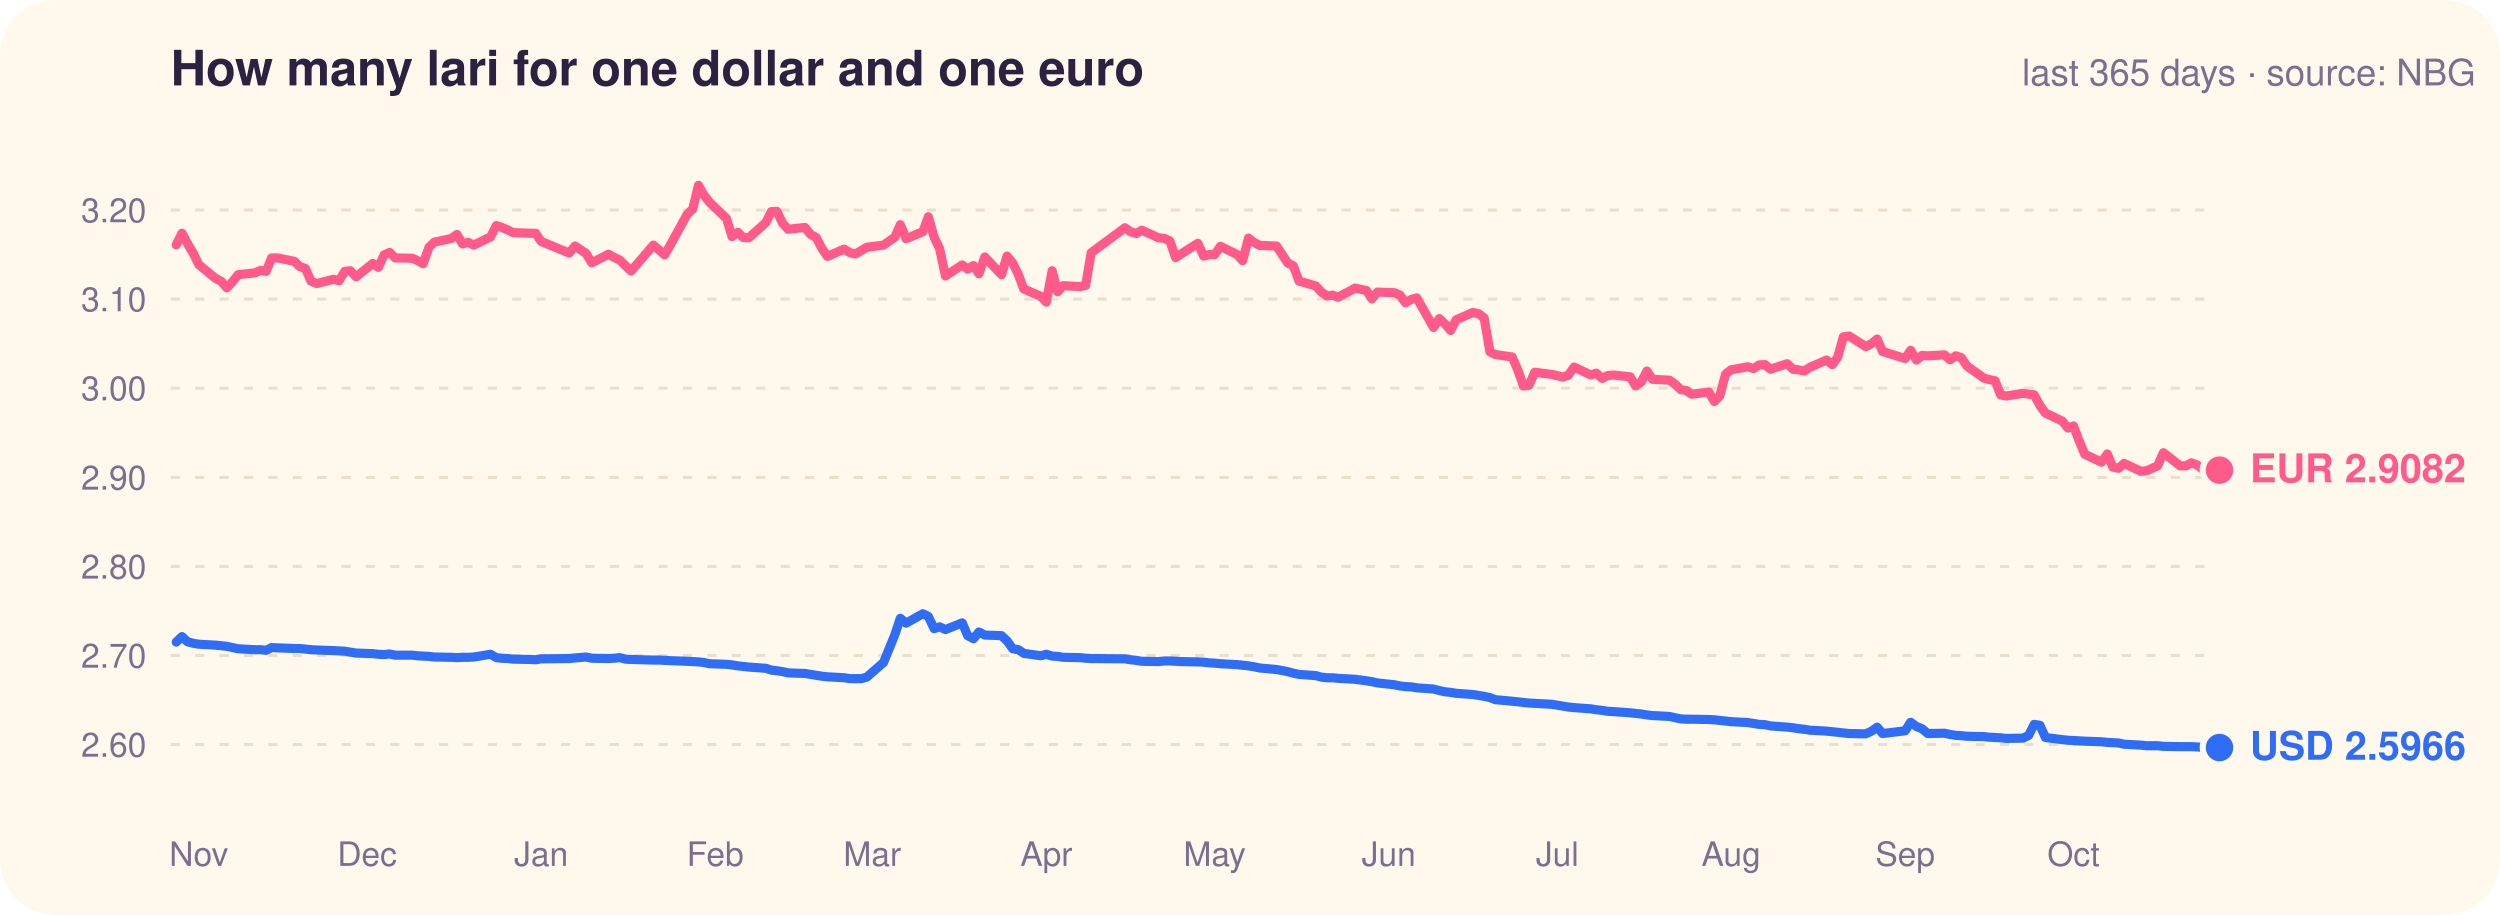
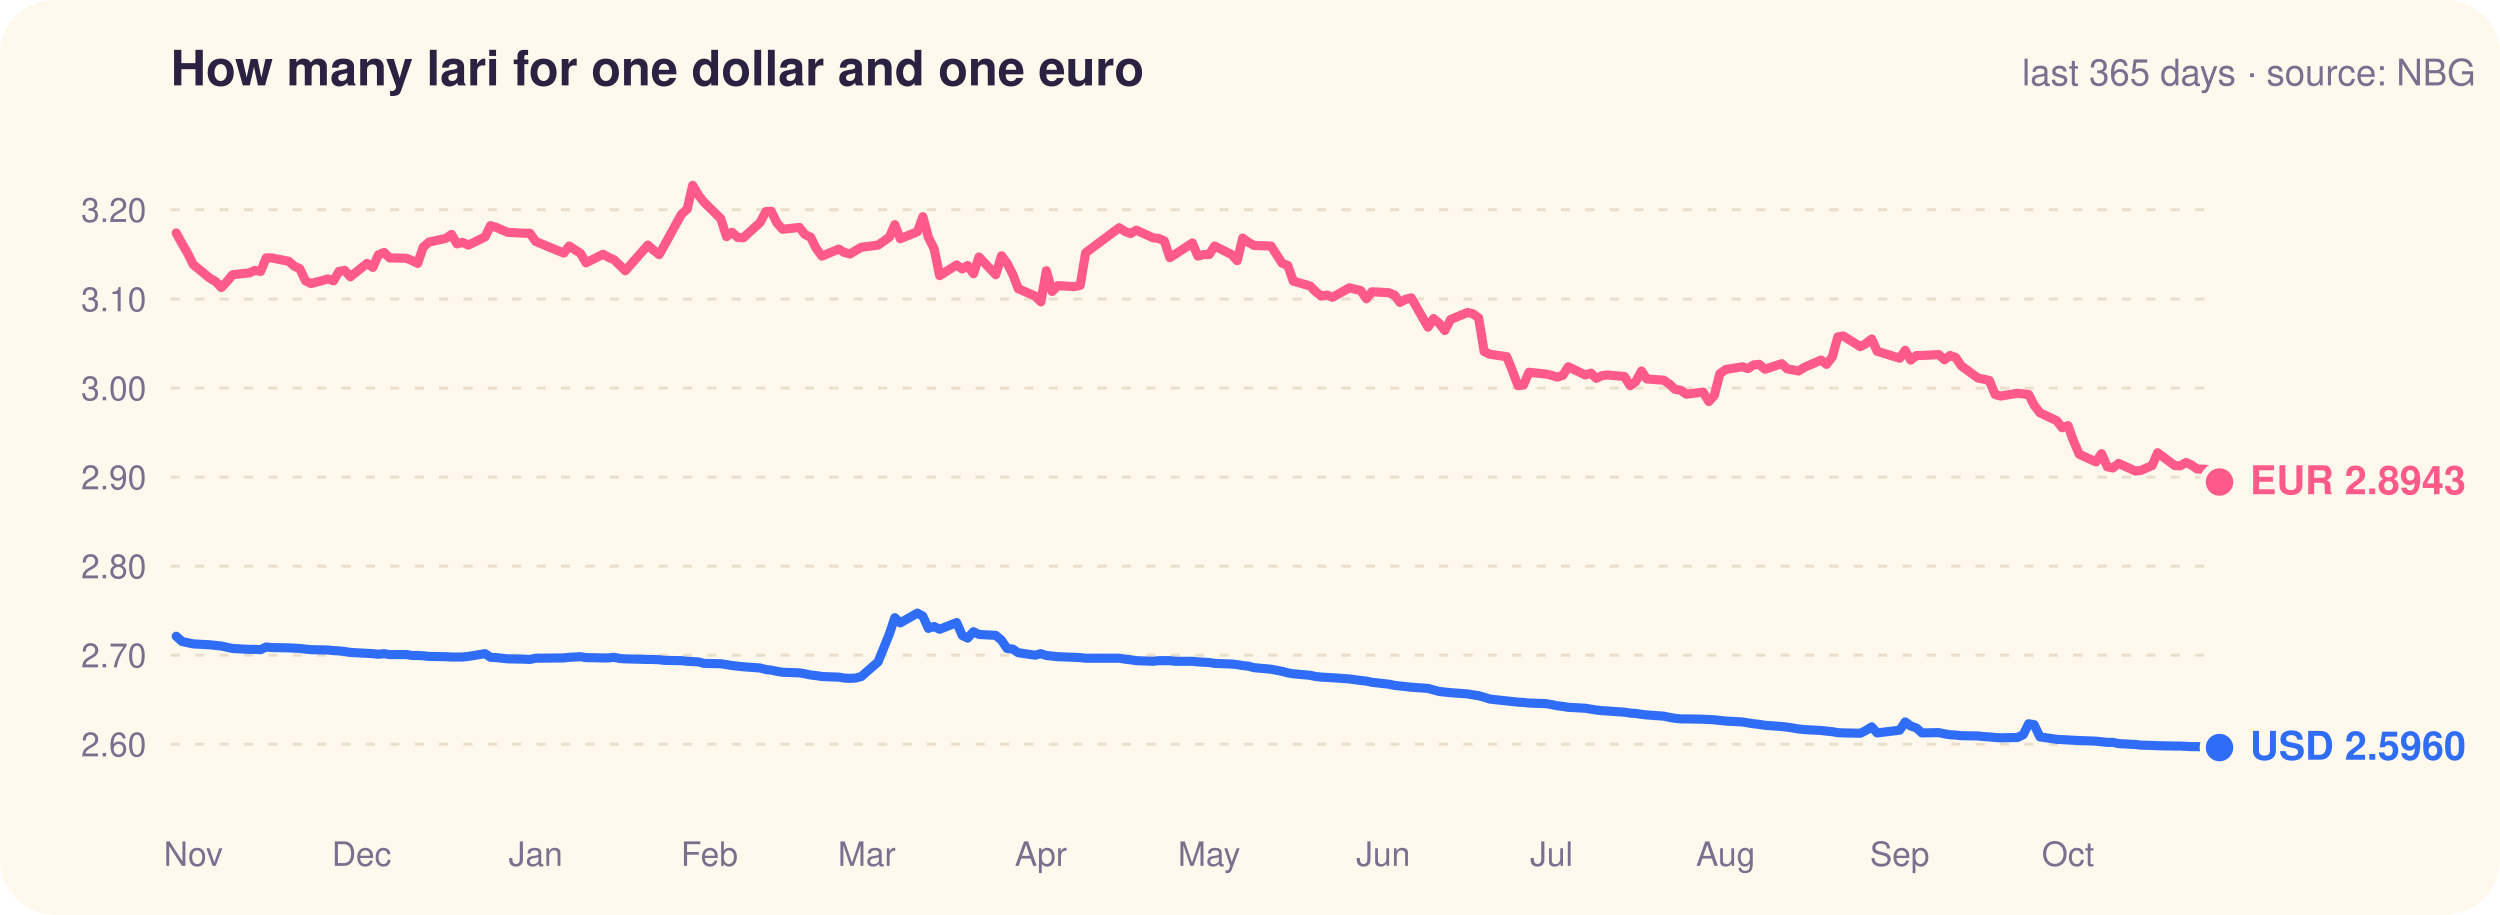
<svg xmlns="http://www.w3.org/2000/svg" viewBox="0 0 820 300" font-family="Segoe UI, Helvetica, Arial, sans-serif">
  <rect width="820" height="300" rx="18" fill="#fff8ec" />
  <text x="56" y="28" font-size="16" font-weight="700" fill="#2b2140">How many lari for one dollar and one euro</text>
  <text x="812" y="28" font-size="12" fill="#7a6f8f" text-anchor="end">last 365 days · source: NBG</text>
-   <line x1="56" x2="728" y1="244.2" y2="244.2" stroke="#eadfcc" stroke-dasharray="3 5" />
-   <text x="48" y="248.2" font-size="11" fill="#7a6f8f" text-anchor="end">2.60</text>
-   <line x1="56" x2="728" y1="215.0" y2="215.0" stroke="#eadfcc" stroke-dasharray="3 5" />
-   <text x="48" y="219.0" font-size="11" fill="#7a6f8f" text-anchor="end">2.70</text>
-   <line x1="56" x2="728" y1="185.8" y2="185.8" stroke="#eadfcc" stroke-dasharray="3 5" />
-   <text x="48" y="189.8" font-size="11" fill="#7a6f8f" text-anchor="end">2.80</text>
-   <line x1="56" x2="728" y1="156.6" y2="156.6" stroke="#eadfcc" stroke-dasharray="3 5" />
-   <text x="48" y="160.6" font-size="11" fill="#7a6f8f" text-anchor="end">2.90</text>
+   <line x1="56" x2="728" y1="244.1" y2="244.1" stroke="#eadfcc" stroke-dasharray="3 5" />
+   <text x="48" y="248.1" font-size="11" fill="#7a6f8f" text-anchor="end">2.60</text>
+   <line x1="56" x2="728" y1="214.9" y2="214.9" stroke="#eadfcc" stroke-dasharray="3 5" />
+   <text x="48" y="218.9" font-size="11" fill="#7a6f8f" text-anchor="end">2.70</text>
+   <line x1="56" x2="728" y1="185.7" y2="185.7" stroke="#eadfcc" stroke-dasharray="3 5" />
+   <text x="48" y="189.7" font-size="11" fill="#7a6f8f" text-anchor="end">2.80</text>
+   <line x1="56" x2="728" y1="156.5" y2="156.5" stroke="#eadfcc" stroke-dasharray="3 5" />
+   <text x="48" y="160.5" font-size="11" fill="#7a6f8f" text-anchor="end">2.90</text>
  <line x1="56" x2="728" y1="127.3" y2="127.3" stroke="#eadfcc" stroke-dasharray="3 5" />
  <text x="48" y="131.3" font-size="11" fill="#7a6f8f" text-anchor="end">3.00</text>
  <line x1="56" x2="728" y1="98.1" y2="98.1" stroke="#eadfcc" stroke-dasharray="3 5" />
  <text x="48" y="102.1" font-size="11" fill="#7a6f8f" text-anchor="end">3.10</text>
-   <line x1="56" x2="728" y1="68.9" y2="68.9" stroke="#eadfcc" stroke-dasharray="3 5" />
-   <text x="48" y="72.9" font-size="11" fill="#7a6f8f" text-anchor="end">3.20</text>
-   <text x="65.2" y="284" font-size="11" fill="#7a6f8f" text-anchor="middle">Nov</text>
-   <text x="120.4" y="284" font-size="11" fill="#7a6f8f" text-anchor="middle">Dec</text>
-   <text x="177.5" y="284" font-size="11" fill="#7a6f8f" text-anchor="middle">Jan</text>
-   <text x="234.6" y="284" font-size="11" fill="#7a6f8f" text-anchor="middle">Feb</text>
-   <text x="286.1" y="284" font-size="11" fill="#7a6f8f" text-anchor="middle">Mar</text>
-   <text x="343.2" y="284" font-size="11" fill="#7a6f8f" text-anchor="middle">Apr</text>
-   <text x="398.4" y="284" font-size="11" fill="#7a6f8f" text-anchor="middle">May</text>
-   <text x="455.5" y="284" font-size="11" fill="#7a6f8f" text-anchor="middle">Jun</text>
-   <text x="510.8" y="284" font-size="11" fill="#7a6f8f" text-anchor="middle">Jul</text>
-   <text x="567.8" y="284" font-size="11" fill="#7a6f8f" text-anchor="middle">Aug</text>
-   <text x="624.9" y="284" font-size="11" fill="#7a6f8f" text-anchor="middle">Sep</text>
-   <text x="680.1" y="284" font-size="11" fill="#7a6f8f" text-anchor="middle">Oct</text>
-   <path d="M57.8,210.6 L59.7,208.8 L61.5,210.5 L63.4,211.0 L65.2,211.3 L70.7,211.6 L72.6,211.8 L74.4,212.0 L76.3,212.4 L78.1,212.8 L83.6,213.1 L85.5,213.1 L87.3,213.3 L89.1,212.4 L91.0,212.5 L96.5,212.7 L98.3,212.7 L100.2,212.9 L102.0,213.1 L103.9,213.2 L109.4,213.4 L111.2,213.5 L113.1,213.6 L114.9,213.9 L116.8,214.2 L122.3,214.4 L124.1,214.6 L126.0,214.7 L127.8,214.5 L129.6,214.9 L135.2,214.9 L137.0,215.1 L138.8,215.2 L140.7,215.3 L142.5,215.5 L148.1,215.6 L149.9,215.7 L151.7,215.6 L153.6,215.6 L155.4,215.5 L160.9,214.6 L162.8,215.7 L164.6,215.9 L166.5,216.0 L168.3,216.2 L173.8,216.3 L175.7,216.4 L177.5,216.1 L186.7,216.0 L188.6,215.8 L192.2,215.5 L194.1,215.9 L199.6,216.0 L201.4,215.9 L203.3,215.7 L205.1,216.2 L207.0,216.3 L214.3,216.5 L216.2,216.5 L218.0,216.6 L219.9,216.7 L225.4,216.9 L227.2,217.0 L229.1,217.1 L230.9,217.3 L232.7,217.7 L238.3,217.9 L240.1,218.1 L242.0,218.4 L243.8,218.6 L245.6,218.8 L251.2,219.2 L253.0,219.8 L254.8,220.0 L256.7,220.3 L258.5,220.7 L264.0,220.9 L265.9,221.2 L267.7,221.5 L269.6,221.8 L271.4,222.0 L276.9,222.3 L278.8,222.6 L280.6,222.6 L282.5,222.6 L284.3,222.1 L289.8,217.3 L293.5,208.2 L295.3,202.8 L297.2,204.4 L302.7,201.3 L304.5,202.2 L306.4,206.2 L308.2,205.6 L310.1,206.5 L315.6,204.3 L317.4,208.5 L319.3,209.5 L321.1,207.3 L323.0,208.3 L328.5,208.5 L330.3,210.2 L332.2,212.8 L334.0,213.1 L335.8,214.3 L341.4,215.1 L343.2,214.6 L345.1,215.2 L346.9,215.3 L348.7,215.6 L354.3,215.7 L356.1,215.9 L357.9,216.0 L369.0,216.1 L370.8,216.4 L372.7,216.6 L374.5,216.9 L380.0,217.0 L381.9,216.8 L383.7,216.8 L385.6,216.9 L387.4,217.0 L392.9,217.1 L394.8,217.2 L396.6,217.4 L398.4,217.5 L400.3,217.7 L405.8,218.0 L407.6,218.2 L409.5,218.4 L411.3,218.7 L413.2,219.1 L418.7,219.6 L422.4,220.3 L424.2,220.8 L426.1,221.2 L431.6,221.6 L433.4,222.1 L435.3,222.3 L437.1,222.3 L438.9,222.5 L444.5,222.8 L448.2,223.3 L450.0,223.6 L451.8,224.0 L457.4,224.6 L459.2,225.0 L461.0,225.2 L462.9,225.3 L464.7,225.6 L470.2,226.0 L472.1,226.5 L473.9,226.9 L475.8,227.1 L477.6,227.4 L483.1,227.8 L485.0,228.1 L486.8,228.4 L488.7,228.8 L490.5,229.5 L496.0,230.0 L497.9,230.2 L499.7,230.4 L501.5,230.6 L503.4,230.7 L508.9,231.0 L510.8,231.3 L512.6,231.6 L514.4,231.9 L516.3,232.1 L521.8,232.5 L523.6,232.8 L525.5,233.0 L527.3,233.3 L529.2,233.4 L534.7,233.8 L536.5,234.0 L538.4,234.2 L540.2,234.5 L542.0,234.7 L547.6,235.0 L549.4,235.4 L551.3,235.8 L553.1,235.9 L554.9,235.9 L560.5,236.0 L562.3,236.1 L564.1,236.3 L566.0,236.5 L567.8,236.7 L573.3,237.0 L575.2,237.3 L577.0,237.6 L578.9,237.7 L580.7,238.1 L586.2,238.5 L588.1,238.7 L589.9,239.0 L591.8,239.2 L593.6,239.5 L599.1,239.8 L601.0,240.0 L602.8,240.2 L604.6,240.4 L606.5,240.6 L612.0,240.7 L613.9,239.8 L615.7,238.5 L617.5,240.6 L624.9,239.7 L626.7,236.9 L628.6,238.3 L630.4,239.0 L632.3,240.6 L637.8,240.5 L639.6,240.9 L641.5,241.2 L643.3,241.3 L645.2,241.5 L650.7,241.6 L652.5,241.8 L654.4,241.9 L656.2,242.0 L658.0,242.2 L663.6,242.1 L665.4,241.2 L667.2,237.6 L669.1,237.9 L670.9,241.9 L676.4,242.6 L678.3,242.8 L680.1,242.9 L682.0,243.0 L683.8,243.1 L689.3,243.3 L691.2,243.5 L693.0,243.6 L694.9,243.7 L696.7,244.1 L702.2,244.4 L704.1,244.6 L707.7,244.6 L709.6,244.8 L715.1,244.9 L717.0,244.9 L718.8,244.9 L720.6,245.0 L722.5,245.1 L728.0,245.2" fill="none" stroke="#2f6df6" stroke-width="3" stroke-linejoin="round" stroke-linecap="round" />
+   <line x1="56" x2="728" y1="68.8" y2="68.8" stroke="#eadfcc" stroke-dasharray="3 5" />
+   <text x="48" y="72.8" font-size="11" fill="#7a6f8f" text-anchor="end">3.20</text>
+   <text x="63.4" y="284" font-size="11" fill="#7a6f8f" text-anchor="middle">Nov</text>
+   <text x="118.6" y="284" font-size="11" fill="#7a6f8f" text-anchor="middle">Dec</text>
+   <text x="175.7" y="284" font-size="11" fill="#7a6f8f" text-anchor="middle">Jan</text>
+   <text x="232.7" y="284" font-size="11" fill="#7a6f8f" text-anchor="middle">Feb</text>
+   <text x="284.3" y="284" font-size="11" fill="#7a6f8f" text-anchor="middle">Mar</text>
+   <text x="341.4" y="284" font-size="11" fill="#7a6f8f" text-anchor="middle">Apr</text>
+   <text x="396.6" y="284" font-size="11" fill="#7a6f8f" text-anchor="middle">May</text>
+   <text x="453.7" y="284" font-size="11" fill="#7a6f8f" text-anchor="middle">Jun</text>
+   <text x="508.9" y="284" font-size="11" fill="#7a6f8f" text-anchor="middle">Jul</text>
+   <text x="566.0" y="284" font-size="11" fill="#7a6f8f" text-anchor="middle">Aug</text>
+   <text x="623.1" y="284" font-size="11" fill="#7a6f8f" text-anchor="middle">Sep</text>
+   <text x="678.3" y="284" font-size="11" fill="#7a6f8f" text-anchor="middle">Oct</text>
+   <path d="M57.8,208.7 L59.7,210.4 L61.5,210.8 L63.4,211.2 L68.9,211.5 L70.7,211.7 L72.6,211.9 L74.4,212.3 L76.3,212.7 L81.8,213.0 L83.6,213.0 L85.5,213.1 L87.3,212.2 L89.1,212.4 L94.7,212.5 L96.5,212.6 L98.3,212.7 L100.2,212.9 L102.0,213.1 L107.6,213.2 L109.4,213.4 L111.2,213.5 L113.1,213.7 L114.9,214.0 L120.4,214.3 L122.3,214.4 L124.1,214.6 L126.0,214.4 L127.8,214.7 L133.3,214.7 L135.2,215.0 L137.0,215.0 L138.8,215.1 L140.7,215.3 L146.2,215.4 L148.1,215.5 L149.9,215.5 L151.7,215.5 L153.6,215.3 L159.1,214.4 L160.9,215.6 L162.8,215.7 L164.6,215.9 L166.5,216.1 L172.0,216.2 L173.8,216.3 L175.7,215.9 L184.9,215.8 L186.7,215.6 L190.4,215.4 L192.2,215.7 L197.8,215.8 L199.6,215.8 L201.4,215.6 L203.3,216.0 L205.1,216.1 L212.5,216.3 L214.3,216.3 L216.2,216.4 L218.0,216.6 L223.5,216.7 L225.4,216.9 L227.2,217.0 L229.1,217.1 L230.9,217.6 L236.4,217.7 L238.3,218.0 L240.1,218.3 L242.0,218.5 L243.8,218.7 L249.3,219.1 L251.2,219.6 L253.0,219.8 L254.8,220.2 L256.7,220.5 L262.2,220.7 L264.0,221.0 L265.9,221.4 L267.7,221.6 L269.6,221.9 L275.1,222.1 L276.9,222.4 L278.8,222.5 L280.6,222.4 L282.5,221.9 L288.0,217.1 L291.7,208.0 L293.5,202.6 L295.3,204.3 L300.9,201.1 L302.7,202.1 L304.5,206.1 L306.4,205.5 L308.2,206.4 L313.8,204.2 L315.6,208.4 L317.4,209.3 L319.3,207.2 L321.1,208.1 L326.6,208.4 L328.5,210.0 L330.3,212.7 L332.2,212.9 L334.0,214.1 L339.5,214.9 L341.4,214.4 L343.2,215.0 L345.1,215.2 L346.9,215.4 L352.4,215.6 L354.3,215.7 L356.1,215.9 L367.1,215.9 L369.0,216.2 L370.8,216.4 L372.7,216.7 L378.2,216.9 L380.0,216.7 L381.9,216.7 L383.7,216.7 L385.6,216.9 L391.1,216.9 L392.9,217.1 L394.8,217.2 L396.6,217.3 L398.4,217.6 L404.0,217.8 L405.8,218.0 L407.6,218.3 L409.5,218.5 L411.3,219.0 L416.9,219.5 L420.5,220.2 L422.4,220.7 L424.2,221.0 L429.7,221.5 L431.6,221.9 L433.4,222.1 L435.3,222.2 L437.1,222.3 L442.6,222.7 L446.3,223.2 L448.2,223.4 L450.0,223.8 L455.5,224.4 L457.4,224.8 L459.2,225.0 L461.0,225.2 L462.9,225.4 L468.4,225.8 L470.2,226.3 L472.1,226.8 L473.9,227.0 L475.8,227.2 L481.3,227.6 L483.1,227.9 L485.0,228.2 L486.8,228.7 L488.7,229.3 L494.2,229.9 L496.0,230.1 L497.9,230.3 L499.7,230.4 L501.5,230.6 L507.1,230.8 L508.9,231.1 L510.8,231.5 L512.6,231.7 L514.4,232.0 L520.0,232.3 L521.8,232.6 L523.6,232.9 L525.5,233.1 L527.3,233.2 L532.8,233.6 L534.7,233.9 L536.5,234.0 L538.4,234.3 L540.2,234.5 L545.7,234.9 L547.6,235.3 L549.4,235.6 L551.3,235.8 L553.1,235.8 L558.6,235.9 L560.5,236.0 L562.3,236.1 L564.1,236.3 L566.0,236.5 L571.5,236.8 L573.3,237.1 L575.2,237.4 L577.0,237.6 L578.9,237.9 L584.4,238.3 L586.2,238.5 L588.1,238.8 L589.9,239.1 L591.8,239.3 L597.3,239.6 L599.1,239.8 L601.0,240.0 L602.8,240.3 L604.6,240.4 L610.2,240.5 L612.0,239.6 L613.9,238.4 L615.7,240.4 L623.1,239.5 L624.9,236.8 L626.7,238.1 L628.6,238.8 L630.4,240.4 L635.9,240.3 L637.8,240.7 L639.6,241.0 L641.5,241.1 L643.3,241.3 L648.8,241.4 L650.7,241.6 L652.5,241.7 L654.4,241.9 L656.2,242.0 L661.7,241.9 L663.6,241.0 L665.4,237.4 L667.2,237.7 L669.1,241.7 L674.6,242.5 L676.4,242.6 L678.3,242.7 L680.1,242.8 L682.0,242.9 L687.5,243.1 L689.3,243.3 L691.2,243.5 L693.0,243.5 L694.9,243.9 L700.4,244.2 L702.2,244.4 L705.9,244.5 L707.7,244.6 L713.3,244.7 L715.1,244.7 L717.0,244.8 L718.8,244.9 L720.6,244.9 L726.2,245.1 L728.0,245.2" fill="none" stroke="#2f6df6" stroke-width="3" stroke-linejoin="round" stroke-linecap="round" />
  <circle cx="728.0" cy="245.2" r="5.5" fill="#2f6df6" stroke="#fff8ec" stroke-width="2" />
-   <text x="738.0" y="249.2" font-size="13" font-weight="700" fill="#2f6df6">USD 2.5966</text>
-   <path d="M57.8,80.3 L59.7,76.5 L61.5,79.9 L63.4,83.1 L65.2,86.8 L70.7,91.3 L72.6,92.3 L74.4,94.4 L76.3,92.4 L78.1,90.1 L83.6,89.5 L85.5,88.7 L87.3,89.0 L89.1,84.6 L91.0,84.6 L96.5,85.7 L98.3,87.4 L100.2,88.1 L102.0,92.2 L103.9,93.0 L109.4,91.6 L111.2,92.1 L113.1,89.0 L114.9,88.8 L116.8,90.8 L122.3,86.4 L124.1,87.7 L126.0,83.6 L127.8,82.8 L129.6,84.6 L135.2,84.7 L137.0,85.5 L138.8,86.5 L140.7,81.1 L142.5,79.4 L148.1,78.2 L149.9,76.9 L151.7,80.0 L153.6,79.5 L155.4,80.4 L160.9,77.7 L162.8,74.0 L164.6,74.6 L166.5,75.4 L168.3,76.3 L173.8,76.5 L175.7,76.5 L177.5,79.2 L186.7,83.0 L188.6,80.7 L192.2,83.1 L194.1,86.2 L199.6,83.4 L201.4,84.4 L203.3,85.3 L205.1,87.1 L207.0,88.9 L214.3,80.4 L216.2,82.0 L218.0,83.6 L219.9,80.3 L225.4,70.3 L227.2,68.6 L229.1,60.8 L230.9,64.0 L232.7,66.3 L238.3,71.7 L240.1,77.6 L242.0,76.2 L243.8,77.9 L245.6,78.0 L251.2,73.0 L253.0,69.4 L254.8,69.3 L256.7,73.2 L258.5,75.2 L264.0,74.6 L265.9,76.9 L267.7,77.9 L269.6,81.5 L271.4,84.1 L276.9,81.7 L278.8,82.9 L280.6,83.3 L282.5,82.2 L284.3,81.1 L289.8,80.4 L293.5,77.8 L295.3,73.7 L297.2,78.3 L302.7,76.0 L304.5,71.1 L306.4,77.8 L308.2,81.6 L310.1,90.5 L315.6,86.9 L317.4,88.3 L319.3,87.1 L321.1,89.8 L323.0,84.3 L328.5,90.1 L330.3,84.0 L332.2,86.3 L334.0,90.0 L335.8,94.8 L341.4,97.2 L343.2,99.1 L345.1,88.8 L346.9,95.7 L348.7,93.7 L354.3,94.0 L356.1,93.6 L357.9,82.9 L369.0,74.7 L370.8,76.0 L372.7,76.6 L374.5,75.5 L380.0,78.0 L381.9,78.2 L383.7,79.0 L385.6,84.5 L387.4,83.3 L392.9,79.8 L394.8,84.0 L396.6,83.5 L398.4,83.5 L400.3,80.8 L405.8,83.5 L407.6,85.5 L409.5,78.1 L411.3,79.5 L413.2,80.5 L418.7,80.7 L422.4,86.3 L424.2,87.2 L426.1,92.2 L431.6,93.8 L433.4,95.8 L435.3,97.1 L437.1,96.8 L438.9,97.5 L444.5,94.5 L448.2,95.3 L450.0,98.0 L451.8,95.8 L457.4,96.0 L459.2,96.8 L461.0,99.3 L462.9,98.2 L464.7,97.7 L470.2,107.4 L472.1,104.5 L473.9,106.2 L475.8,108.4 L477.6,104.9 L483.1,102.5 L485.0,102.9 L486.8,104.3 L488.7,115.4 L490.5,116.3 L496.0,117.1 L497.9,121.5 L499.7,126.6 L501.5,126.4 L503.4,122.1 L508.9,122.8 L510.8,123.2 L512.6,123.7 L514.4,123.1 L516.3,120.4 L521.8,123.0 L523.6,122.4 L525.5,124.1 L527.3,123.2 L529.2,123.0 L534.7,123.6 L536.5,126.6 L538.4,125.2 L540.2,121.7 L542.0,124.4 L547.6,124.7 L549.4,126.0 L551.3,127.8 L553.1,128.1 L554.9,129.3 L560.5,128.6 L562.3,131.7 L564.1,129.8 L566.0,122.7 L567.8,121.3 L573.3,120.3 L575.2,120.9 L577.0,119.7 L578.9,119.6 L580.7,121.1 L586.2,119.3 L588.1,121.1 L589.9,121.3 L591.8,121.7 L593.6,120.5 L599.1,118.1 L601.0,119.6 L602.8,117.1 L604.6,110.5 L606.5,110.2 L612.0,113.7 L613.9,112.7 L615.7,111.2 L617.5,115.3 L624.9,117.6 L626.7,114.9 L628.6,118.1 L630.4,116.6 L632.3,116.7 L637.8,116.4 L639.6,118.0 L641.5,116.7 L643.3,117.3 L645.2,120.1 L650.7,124.0 L652.5,124.5 L654.4,124.9 L656.2,129.5 L658.0,129.9 L663.6,129.0 L665.4,129.3 L667.2,129.5 L669.1,133.0 L670.9,135.5 L676.4,138.1 L678.3,140.4 L680.1,139.7 L682.0,144.7 L683.8,149.0 L689.3,151.6 L691.2,148.9 L693.0,153.2 L694.9,153.6 L696.7,152.0 L702.2,154.6 L704.1,154.4 L707.7,152.8 L709.6,148.5 L715.1,152.8 L717.0,152.8 L718.8,151.8 L720.6,152.5 L722.5,153.9 L728.0,154.2" fill="none" stroke="#ff5a8a" stroke-width="3" stroke-linejoin="round" stroke-linecap="round" />
-   <circle cx="728.0" cy="154.2" r="5.5" fill="#ff5a8a" stroke="#fff8ec" stroke-width="2" />
-   <text x="738.0" y="158.2" font-size="13" font-weight="700" fill="#ff5a8a">EUR 2.9082</text>
+   <text x="738.0" y="249.2" font-size="13" font-weight="700" fill="#2f6df6">USD 2.5960</text>
+   <path d="M57.8,76.4 L59.7,79.9 L61.5,83.0 L63.4,86.8 L68.9,91.3 L70.7,92.3 L72.6,94.3 L74.4,92.4 L76.3,90.1 L81.8,89.5 L83.6,88.7 L85.5,89.0 L87.3,84.6 L89.1,84.6 L94.7,85.7 L96.5,87.3 L98.3,88.1 L100.2,92.1 L102.0,93.0 L107.6,91.5 L109.4,92.1 L111.2,89.0 L113.1,88.7 L114.9,90.8 L120.4,86.4 L122.3,87.7 L124.1,83.6 L126.0,82.8 L127.8,84.6 L133.3,84.7 L135.2,85.5 L137.0,86.4 L138.8,81.1 L140.7,79.4 L146.2,78.2 L148.1,76.9 L149.9,80.0 L151.7,79.5 L153.6,80.4 L159.1,77.7 L160.9,74.0 L162.8,74.6 L164.6,75.4 L166.5,76.2 L172.0,76.5 L173.8,76.5 L175.7,79.2 L184.9,83.0 L186.7,80.7 L190.4,83.1 L192.2,86.2 L197.8,83.4 L199.6,84.4 L201.4,85.2 L203.3,87.0 L205.1,88.8 L212.5,80.4 L214.3,82.0 L216.2,83.5 L218.0,80.3 L223.5,70.3 L225.4,68.6 L227.2,60.8 L229.1,64.0 L230.9,66.3 L236.4,71.7 L238.3,77.6 L240.1,76.2 L242.0,77.9 L243.8,78.0 L249.3,73.0 L251.2,69.4 L253.0,69.3 L254.8,73.1 L256.7,75.2 L262.2,74.6 L264.0,76.9 L265.9,77.8 L267.7,81.5 L269.6,84.0 L275.1,81.7 L276.9,82.8 L278.8,83.3 L280.6,82.2 L282.5,81.1 L288.0,80.4 L291.7,77.8 L293.5,73.7 L295.3,78.3 L300.9,76.0 L302.7,71.1 L304.5,77.8 L306.4,81.6 L308.2,90.4 L313.8,86.9 L315.6,88.2 L317.4,87.1 L319.3,89.8 L321.1,84.3 L326.6,90.1 L328.5,83.9 L330.3,86.3 L332.2,90.0 L334.0,94.7 L339.5,97.1 L341.4,99.0 L343.2,88.8 L345.1,95.6 L346.9,93.7 L352.4,94.0 L354.3,93.6 L356.1,82.9 L367.1,74.7 L369.0,75.9 L370.8,76.6 L372.7,75.5 L378.2,78.0 L380.0,78.2 L381.9,79.0 L383.7,84.5 L385.6,83.3 L391.1,79.7 L392.9,84.0 L394.8,83.5 L396.6,83.5 L398.4,80.7 L404.0,83.5 L405.8,85.5 L407.6,78.1 L409.5,79.5 L411.3,80.5 L416.9,80.7 L420.5,86.3 L422.4,87.1 L424.2,92.2 L429.7,93.8 L431.6,95.7 L433.4,97.1 L435.3,96.8 L437.1,97.5 L442.6,94.4 L446.3,95.3 L448.2,98.0 L450.0,95.7 L455.5,96.0 L457.4,96.8 L459.2,99.2 L461.0,98.2 L462.9,97.7 L468.4,107.3 L470.2,104.5 L472.1,106.1 L473.9,108.4 L475.8,104.8 L481.3,102.5 L483.1,102.9 L485.0,104.3 L486.8,115.3 L488.7,116.2 L494.2,117.0 L496.0,121.4 L497.9,126.5 L499.7,126.3 L501.5,122.1 L507.1,122.7 L508.9,123.1 L510.8,123.7 L512.6,123.1 L514.4,120.3 L520.0,123.0 L521.8,122.4 L523.6,124.1 L525.5,123.2 L527.3,123.0 L532.8,123.5 L534.7,126.5 L536.5,125.2 L538.4,121.7 L540.2,124.3 L545.7,124.7 L547.6,126.0 L549.4,127.7 L551.3,128.0 L553.1,129.3 L558.6,128.6 L560.5,131.7 L562.3,129.7 L564.1,122.6 L566.0,121.2 L571.5,120.3 L573.3,120.9 L575.2,119.7 L577.0,119.5 L578.9,121.1 L584.4,119.3 L586.2,121.0 L588.1,121.3 L589.9,121.7 L591.8,120.5 L597.3,118.1 L599.1,119.5 L601.0,117.1 L602.8,110.5 L604.6,110.2 L610.2,113.7 L612.0,112.7 L613.9,111.2 L615.7,115.2 L623.1,117.5 L624.9,114.9 L626.7,118.1 L628.6,116.6 L630.4,116.6 L635.9,116.3 L637.8,118.0 L639.6,116.6 L641.5,117.3 L643.3,120.0 L648.8,124.0 L650.7,124.4 L652.5,124.8 L654.4,129.4 L656.2,129.9 L661.7,129.0 L663.6,129.2 L665.4,129.4 L667.2,132.9 L669.1,135.4 L674.6,138.0 L676.4,140.3 L678.3,139.6 L680.1,144.6 L682.0,149.0 L687.5,151.5 L689.3,148.8 L691.2,153.1 L693.0,153.5 L694.9,152.0 L700.4,154.5 L702.2,154.3 L705.9,152.7 L707.7,148.5 L713.3,152.7 L715.1,152.8 L717.0,151.7 L718.8,152.5 L720.6,153.8 L726.2,154.1 L728.0,158.1" fill="none" stroke="#ff5a8a" stroke-width="3" stroke-linejoin="round" stroke-linecap="round" />
+   <circle cx="728.0" cy="158.1" r="5.5" fill="#ff5a8a" stroke="#fff8ec" stroke-width="2" />
+   <text x="738.0" y="162.1" font-size="13" font-weight="700" fill="#ff5a8a">EUR 2.8943</text>
</svg>
